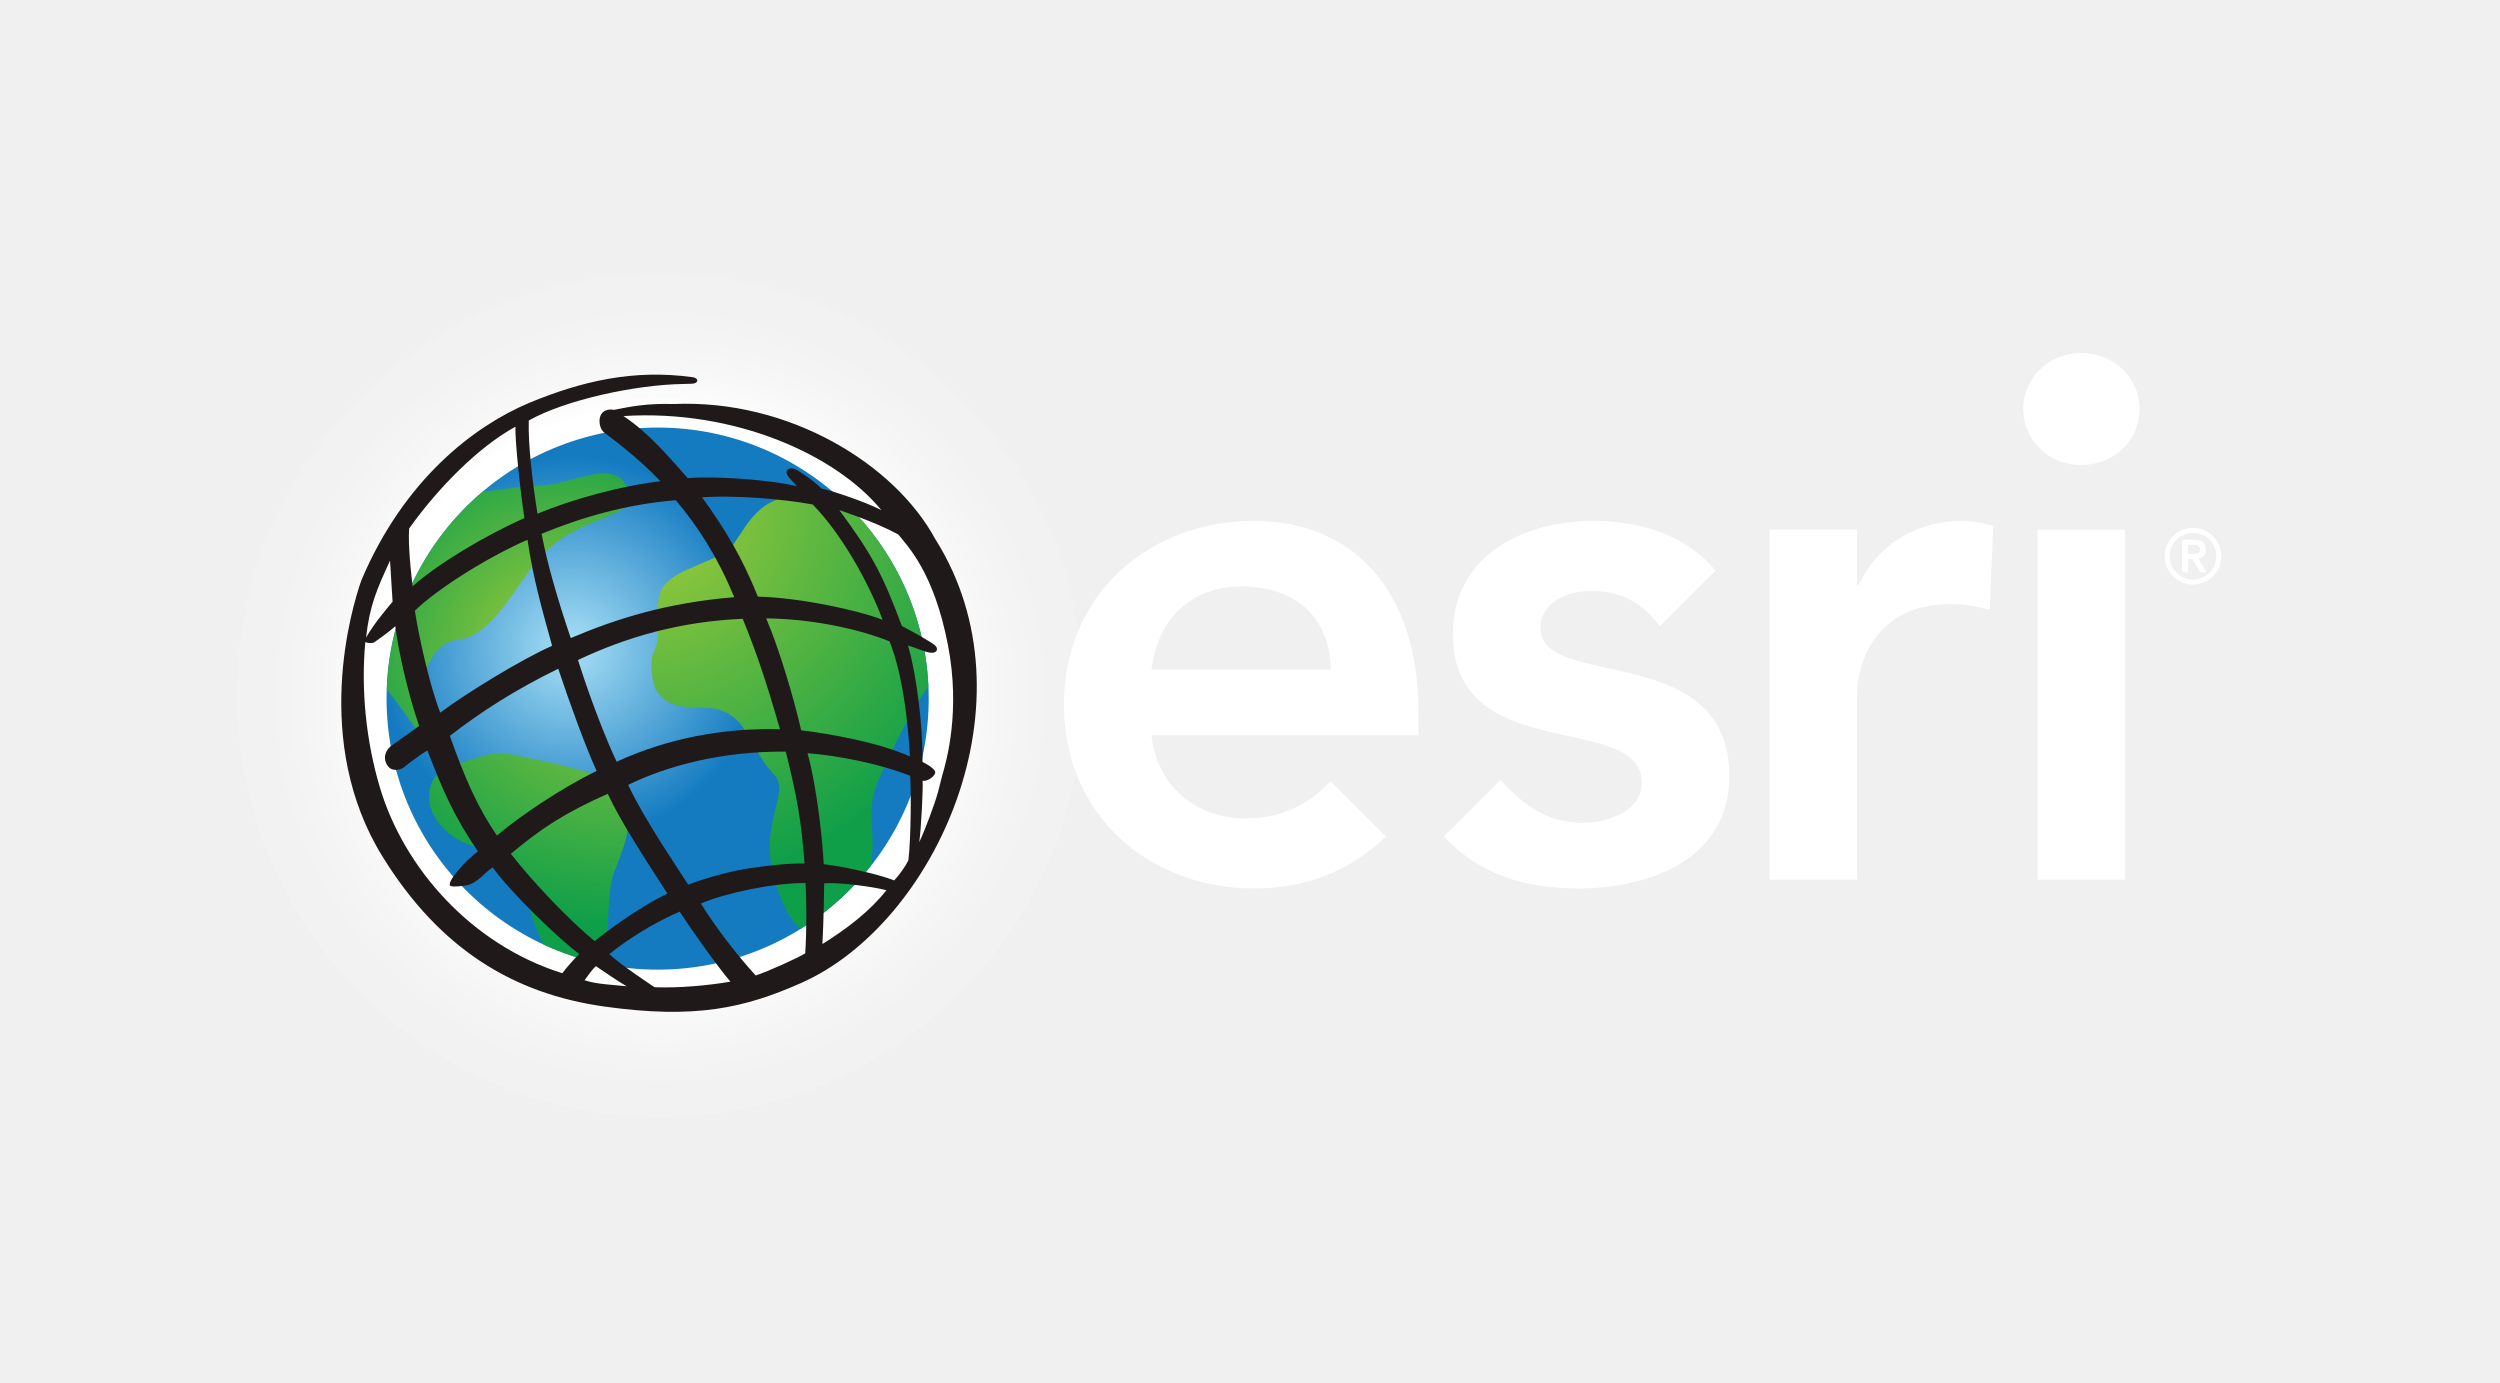
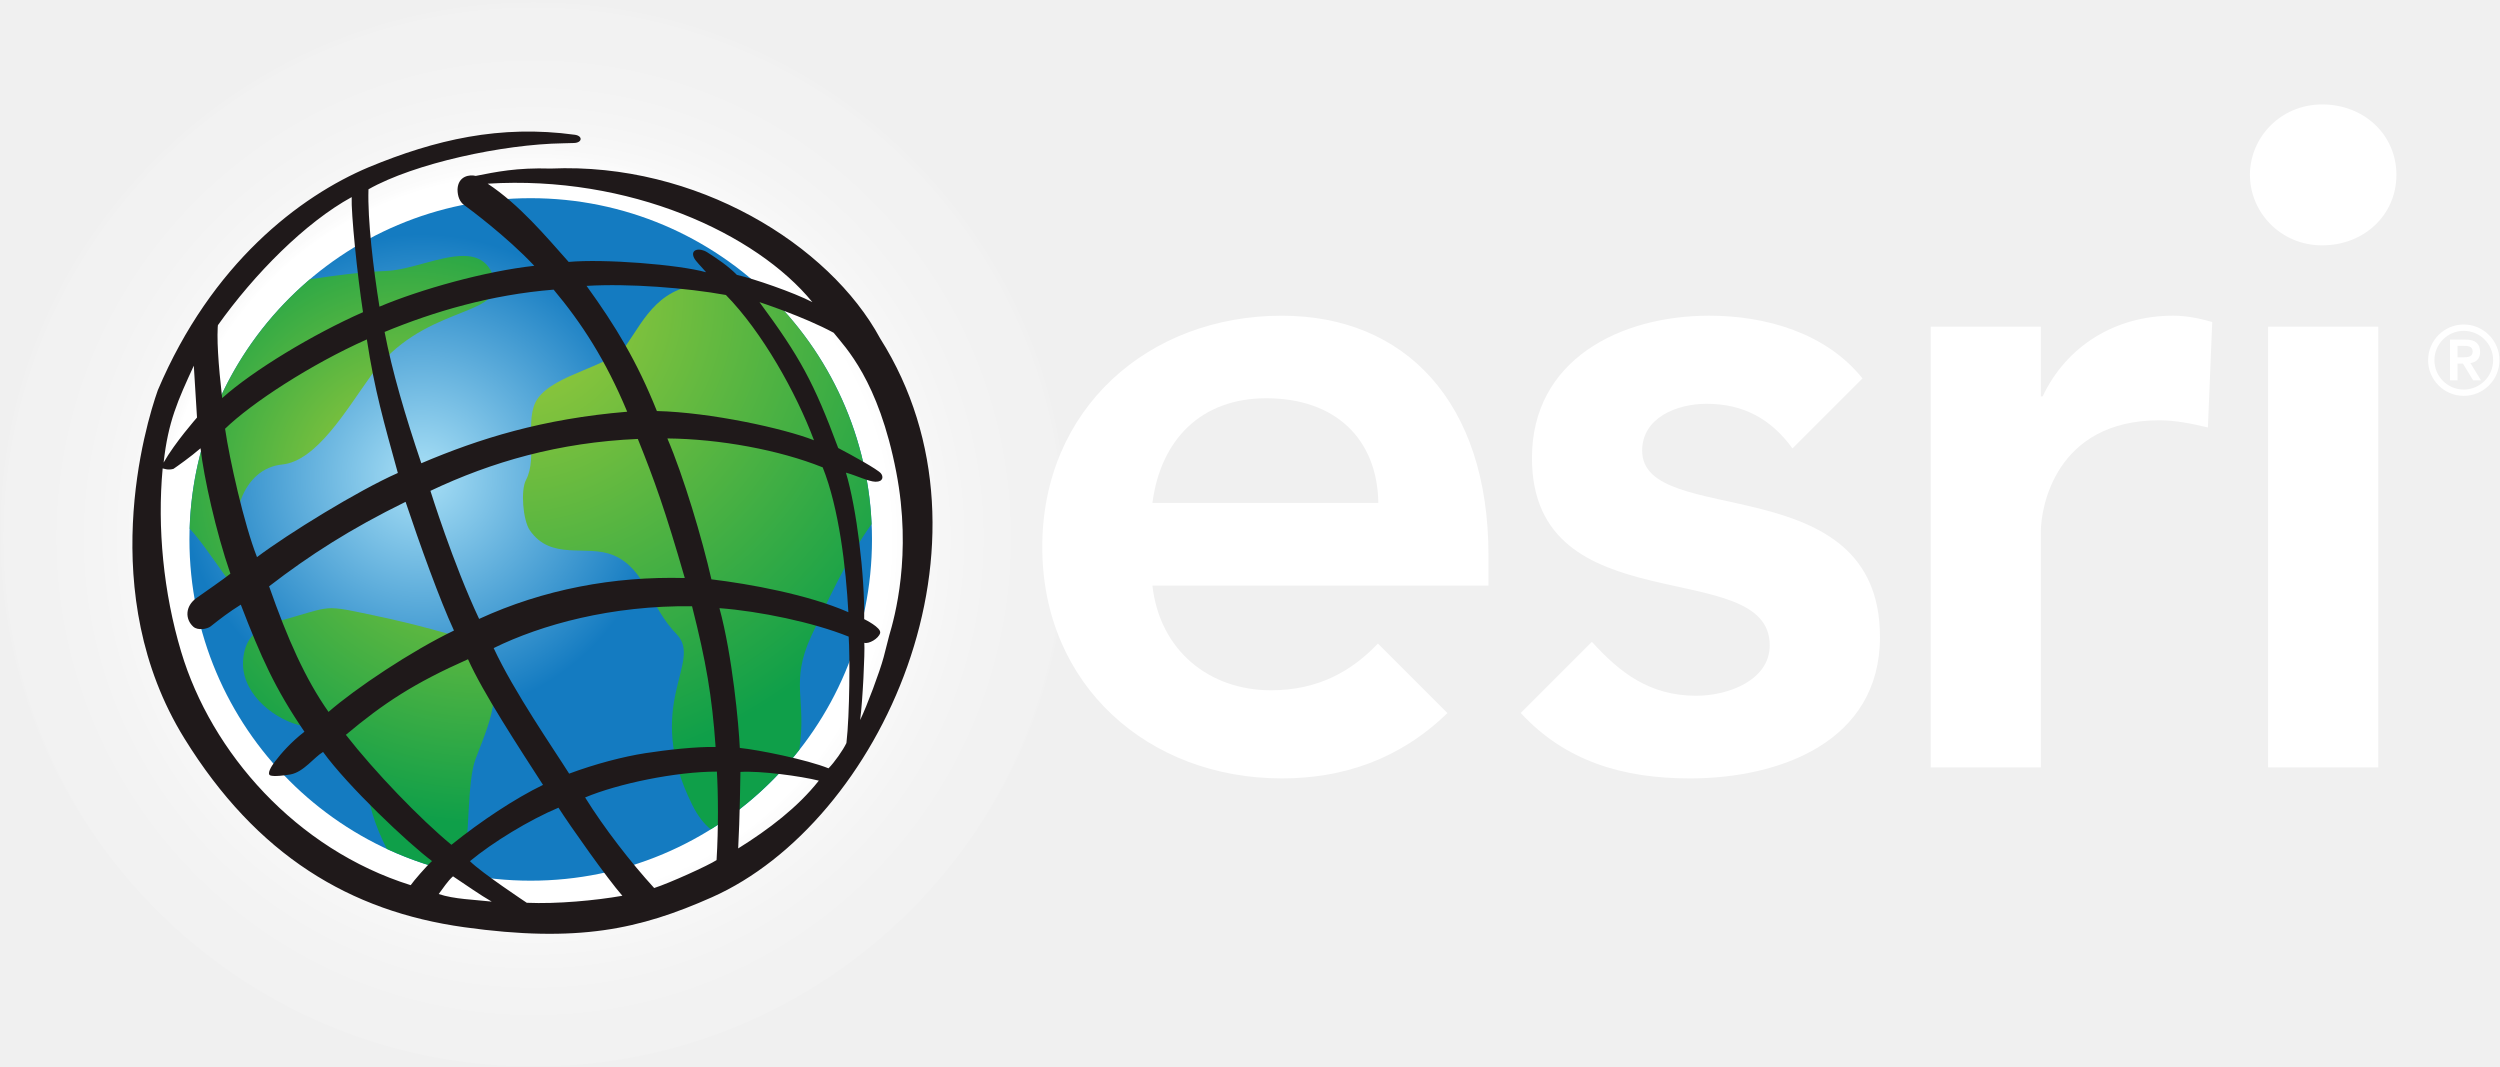
- <svg xmlns="http://www.w3.org/2000/svg" xmlns:xlink="http://www.w3.org/1999/xlink" version="1.1" id="Layer_1" x="0px" y="0px" width="1186px" height="656px" viewBox="0 0 1186 656" enable-background="new 0 0 1186 656" xml:space="preserve">
-   <g>
-     <g>
-       <defs>
-         <filter id="Adobe_OpacityMaskFilter" filterUnits="userSpaceOnUse" x="112.216" y="128.273" width="401.771" height="401.773">
-           <feColorMatrix type="matrix" values="1 0 0 0 0  0 1 0 0 0  0 0 1 0 0  0 0 0 1 0" />
-         </filter>
-       </defs>
-       <mask maskUnits="userSpaceOnUse" x="112.216" y="128.273" width="401.771" height="401.773" id="SVGID_3_">
-         <g filter="url(#Adobe_OpacityMaskFilter)">
-           <rect x="112.221" y="128.273" fill="#010101" width="401.765" height="401.758" />
-           <g enable-background="new    ">
-             <g>
-               <g>
-                 <defs>
-                   <path id="SVGID_1_" d="M112.221,314.189v33.107c7.606,93.503,79.06,168.979,170.685,182.748h60.387          c91.684-13.779,163.122-89.289,170.684-182.854v-32.904c-8.36-103.619-95.093-185.098-200.883-185.098          C207.39,129.189,120.652,210.623,112.221,314.189" />
-                 </defs>
-                 <clipPath id="SVGID_4_">
-                   <use xlink:href="#SVGID_1_" overflow="visible" />
-                 </clipPath>
-                 <radialGradient id="SVGID_5_" cx="45.008" cy="185.461" r="9.319" gradientTransform="matrix(21.626 0 0 21.626 -660.2429 -3680.008)" gradientUnits="userSpaceOnUse">
-                   <stop offset="0" style="stop-color:#FFFFFF" />
-                   <stop offset="0.659" style="stop-color:#FFFFFF" />
-                   <stop offset="0.69" style="stop-color:#D7D6D7" />
-                   <stop offset="0.732" style="stop-color:#A8A5A5" />
-                   <stop offset="0.775" style="stop-color:#7E7B7B" />
-                   <stop offset="0.819" style="stop-color:#5C5859" />
-                   <stop offset="0.863" style="stop-color:#423D3E" />
-                   <stop offset="0.907" style="stop-color:#2F2829" />
-                   <stop offset="0.953" style="stop-color:#231D1E" />
-                   <stop offset="1" style="stop-color:#1F191A" />
-                 </radialGradient>
-                 <rect x="112.221" y="129.189" clip-path="url(#SVGID_4_)" fill="url(#SVGID_5_)" width="401.754" height="400.856" />
-               </g>
-             </g>
-           </g>
-         </g>
-       </mask>
-       <g mask="url(#SVGID_3_)">
-         <defs>
-           <rect id="SVGID_6_" x="112.217" y="128.273" width="401.764" height="401.772" />
-         </defs>
-         <clipPath id="SVGID_7_">
-           <use xlink:href="#SVGID_6_" overflow="visible" />
-         </clipPath>
-         <g clip-path="url(#SVGID_7_)">
-           <g>
-             <defs>
-               <rect id="SVGID_8_" x="112.221" y="128.273" width="401.765" height="401.772" />
-             </defs>
-             <clipPath id="SVGID_9_">
-               <use xlink:href="#SVGID_8_" overflow="visible" />
-             </clipPath>
-             <path clip-path="url(#SVGID_9_)" fill="#FFFFFF" d="M513.979,329.154c0,110.927-89.934,200.892-200.881,200.892       c-110.946,0-200.881-89.965-200.881-200.892c0-110.941,89.935-200.881,200.881-200.881       C424.046,128.273,513.979,218.213,513.979,329.154" />
-           </g>
-         </g>
-       </g>
-       <g>
+ <svg xmlns="http://www.w3.org/2000/svg" xmlns:xlink="http://www.w3.org/1999/xlink" version="1.1" id="Layer_1" x="0px" y="0px" width="942px" height="402px" viewBox="0 0 942 402" enable-background="new 0 0 942 402" xml:space="preserve">
+   <defs>
+     <filter id="Adobe_OpacityMaskFilter" filterUnits="userSpaceOnUse" x="0.208" y="0.114" width="401.769" height="401.772">
+       <feColorMatrix type="matrix" values="1 0 0 0 0  0 1 0 0 0  0 0 1 0 0  0 0 0 1 0" />
+     </filter>
+   </defs>
+   <mask maskUnits="userSpaceOnUse" x="0.208" y="0.114" width="401.769" height="401.772" id="SVGID_1_">
+     <g filter="url(#Adobe_OpacityMaskFilter)">
+       <rect x="0.212" y="0.114" width="401.765" height="401.758" />
+       <g enable-background="new    ">
        <g>
          <defs>
-             <filter id="Adobe_OpacityMaskFilter_1_" filterUnits="userSpaceOnUse" x="161.427" y="180.768" width="298.427" height="298.419">
-               <feColorMatrix type="matrix" values="1 0 0 0 0  0 1 0 0 0  0 0 1 0 0  0 0 0 1 0" />
-             </filter>
+             <path id="SVGID_2_" d="M0.212,186.03v33.108c7.606,93.503,79.06,168.979,170.685,182.748h60.387       c91.684-13.779,163.122-89.289,170.684-182.854v-32.904C393.605,82.509,306.874,1.03,201.084,1.03       C95.381,1.03,8.644,82.464,0.212,186.03" />
          </defs>
-           <mask maskUnits="userSpaceOnUse" x="161.427" y="180.768" width="298.427" height="298.419" id="SVGID_2_">
-             <g filter="url(#Adobe_OpacityMaskFilter_1_)">
-               <rect x="161.438" y="180.769" fill="#010101" width="298.416" height="298.418" />
-               <g enable-background="new    ">
-                 <g>
-                   <g>
-                     <defs>
-                       <path id="SVGID_10_" d="M165.491,331.149c0,80.177,64.99,145.163,145.138,145.163            c80.172,0,145.167-64.986,145.167-145.163c0-80.164-64.995-145.147-145.167-145.147            C230.481,186.002,165.491,250.985,165.491,331.149" />
-                     </defs>
-                     <clipPath id="SVGID_11_">
-                       <use xlink:href="#SVGID_10_" overflow="visible" />
-                     </clipPath>
-                     <radialGradient id="SVGID_12_" cx="42.149" cy="187.991" r="9.32" gradientTransform="matrix(15.5747 0 0 15.5747 -345.8334 -2596.752)" gradientUnits="userSpaceOnUse">
-                       <stop offset="0" style="stop-color:#FFFFFF" />
-                       <stop offset="0.945" style="stop-color:#FFFFFF" />
-                       <stop offset="0.948" style="stop-color:#DDDDDC" />
-                       <stop offset="0.953" style="stop-color:#B2B0B0" />
-                       <stop offset="0.958" style="stop-color:#898687" />
-                       <stop offset="0.963" style="stop-color:#696566" />
-                       <stop offset="0.968" style="stop-color:#4F4A4B" />
-                       <stop offset="0.974" style="stop-color:#393434" />
-                       <stop offset="0.981" style="stop-color:#2B2626" />
-                       <stop offset="0.988" style="stop-color:#231C1D" />
-                       <stop offset="1" style="stop-color:#1F191A" />
-                     </radialGradient>
-                     <rect x="165.491" y="186.002" clip-path="url(#SVGID_11_)" fill="url(#SVGID_12_)" width="290.3" height="290.311" />
-                   </g>
-                 </g>
-               </g>
-             </g>
-           </mask>
-           <g mask="url(#SVGID_2_)">
-             <defs>
-               <rect id="SVGID_13_" x="161.432" y="180.769" width="298.418" height="298.418" />
-             </defs>
-             <clipPath id="SVGID_14_">
-               <use xlink:href="#SVGID_13_" overflow="visible" />
-             </clipPath>
-             <g clip-path="url(#SVGID_14_)">
-               <g>
-                 <defs>
-                   <rect id="SVGID_15_" x="161.438" y="180.769" width="298.416" height="298.418" />
-                 </defs>
-                 <clipPath id="SVGID_16_">
-                   <use xlink:href="#SVGID_15_" overflow="visible" />
-                 </clipPath>
-                 <path clip-path="url(#SVGID_16_)" fill="#FFFFFF" d="M459.844,329.979c0,82.385-66.796,149.209-149.212,149.209         c-82.397,0-149.205-66.824-149.205-149.209c0-82.413,66.808-149.21,149.205-149.21         C393.048,180.769,459.844,247.565,459.844,329.979" />
-               </g>
-             </g>
-           </g>
-           <path fill="#FFFFFF" d="M987.014,167.509c15.775,0,27.962,11.428,27.962,26.534c0,15.126-12.187,26.563-27.962,26.563      c-15.773,0-27.229-12.557-27.229-26.563C959.783,180.044,971.239,167.509,987.014,167.509" />
-           <rect x="966.63" y="251.26" fill="#FFFFFF" width="41.504" height="166.059" />
-           <path fill="#FFFFFF" d="M631.213,370.645c-9.777,10.288-22.329,17.611-40.321,17.611c-23.195,0-41.87-14.898-44.653-39.436      h126.631v-11.416c0-57.795-31.475-90.289-77.865-90.289c-50.143,0-90.263,34.923-90.263,87.167      c0,52.234,40.12,87.185,90.263,87.185c22.875,0,44.417-7.109,62.394-24.628L631.213,370.645z M589.137,278.224      c25.957,0,41.864,15.238,42.228,39.443h-85.126C549.364,293.79,564.593,278.224,589.137,278.224" />
-           <path fill="#FFFFFF" d="M730.773,297.96c0-12.458,13.141-17.652,24.233-17.652c14.081,0,24.449,5.842,32.396,16.813      l26.39-26.372c-13.671-17.071-36.32-23.641-57.761-23.641c-33.561,0-66.783,16.596-66.783,53.625      c0,63.318,89.595,36.316,89.595,70.565c0,13.144-15.562,19.021-27.666,19.021c-17.593,0-28.654-8.592-39.347-20.313      l-26.812,26.796c16.824,18.257,38.599,24.664,63.744,24.664c33.888,0,71.62-13.834,71.62-53.277      C820.384,303.482,730.773,327.701,730.773,297.96" />
-           <path fill="#FFFFFF" d="M945.578,249.492c-4.799-1.36-9.612-2.384-14.748-2.384c-21.812,0-40.162,11.406-49.156,30.417h-0.672      v-26.271h-41.504v166.062h41.504v-88.927c0-8.989,5.516-41.857,44.631-41.857c6.019,0,12.016,1.193,18.313,2.692      L945.578,249.492z" />
-           <path fill="#FFFFFF" d="M1040.35,250.429c7.398,0,13.451,6.055,13.451,13.457c0,7.404-6.053,13.434-13.451,13.434      c-7.408,0-13.433-6.028-13.433-13.434C1026.917,256.482,1032.941,250.429,1040.35,250.429 M1040.35,274.944      c6.118,0,11.067-4.954,11.067-11.06c0-6.113-4.949-11.062-11.067-11.062c-6.107,0-11.049,4.948-11.049,11.062      C1029.301,269.99,1034.241,274.944,1040.35,274.944 M1035.178,256.118h5.926c3.704,0,5.416,1.653,5.416,4.631      c0,2.662-1.564,3.957-3.656,4.212l3.984,6.508h-2.955l-3.837-6.296h-2.044v6.296h-2.834V256.118z M1038.012,262.8h2.044      c1.73,0,3.658-0.104,3.658-2.182c0-2.062-1.928-2.173-3.658-2.127h-2.044V262.8z" />
-           <polyline fill="none" points="1131.864,567.836 1131.864,87.646 57.16,87.646 57.16,567.836     " />
-           <g>
-             <g>
-               <defs>
-                 <path id="SVGID_17_" d="M183.387,331.416c0,71.029,57.59,128.585,128.582,128.585c71.023,0,128.605-57.556,128.605-128.585         c0-71.006-57.582-128.583-128.605-128.583C240.977,202.833,183.387,260.41,183.387,331.416" />
-               </defs>
-               <clipPath id="SVGID_18_">
-                 <use xlink:href="#SVGID_17_" overflow="visible" />
-               </clipPath>
-               <radialGradient id="SVGID_19_" cx="32.693" cy="191.161" r="9.32" gradientTransform="matrix(9.7845 0 0 9.7845 -49.0042 -1562.874)" gradientUnits="userSpaceOnUse">
-                 <stop offset="0" style="stop-color:#A9E0F6" />
-                 <stop offset="1" style="stop-color:#147BC1" />
-               </radialGradient>
-               <rect x="183.387" y="202.833" clip-path="url(#SVGID_18_)" fill="url(#SVGID_19_)" width="257.182" height="257.168" />
-             </g>
-           </g>
-           <g>
-             <g>
-               <defs>
-                 <path id="SVGID_20_" d="M257.693,230.243c-9.915,0.42-19.413,1.729-28.882,3.143c-26.823,22.777-44.155,56.33-45.33,93.988         c7.586,7.991,17.592,26.043,29.146,36.488c1.527-0.689,3.184-1.268,4.955-1.81c-5.673-6.583-13.589-15.309-14.784-19.314         c-5.834-19.683,0.916-38.098,15.521-39.549c13.081-1.318,24.303-20.776,33.533-33.557         c18.982-26.249,48.138-21.861,46.68-35.008c-1.675-7.684-6.224-10.027-12.014-10.027         C277.814,224.596,266.331,229.909,257.693,230.243" />
-               </defs>
-               <clipPath id="SVGID_21_">
-                 <use xlink:href="#SVGID_20_" overflow="visible" />
-               </clipPath>
-               <radialGradient id="SVGID_22_" cx="35.88" cy="189.011" r="9.325" gradientTransform="matrix(12.0039 0 0 12.0039 -164.9691 -1959.971)" gradientUnits="userSpaceOnUse">
-                 <stop offset="0" style="stop-color:#A4CD39" />
-                 <stop offset="0.961" style="stop-color:#0F9F49" />
-                 <stop offset="1" style="stop-color:#0F9F49" />
-               </radialGradient>
-               <rect x="183.487" y="224.596" clip-path="url(#SVGID_21_)" fill="url(#SVGID_22_)" width="116.503" height="139.262" />
-             </g>
-           </g>
-           <g>
-             <g>
-               <defs>
-                 <path id="SVGID_23_" d="M223.084,360.485c-1.895,0.547-3.742,1.047-5.502,1.567c-1.585,0.426-2.824,1.056-4.955,1.81         c-4.732,2.095-8.138,5.33-8.938,12.207c-1.441,12.504,10.44,22.298,20.455,25.179c12.688,3.635,13.767-0.625,20.414,8.389         c4.661,6.289,5.569,17.967,7.941,25.647c1.337,4.297,3.123,8.551,5.284,12.744c9.073,4.219,18.709,7.441,28.785,9.452         c2.493-14.808,1.372-34.806,4.676-43.442c6.798-17.691,10.623-25.479,1.454-43.737c-20.193-5.715-26.333-7.521-46.672-11.697         c-4.161-0.847-6.741-1.274-9.068-1.274C233.341,357.328,230.359,358.356,223.084,360.485" />
-               </defs>
-               <clipPath id="SVGID_24_">
-                 <use xlink:href="#SVGID_23_" overflow="visible" />
-               </clipPath>
-               <radialGradient id="SVGID_25_" cx="40.968" cy="186.447" r="9.334" gradientTransform="matrix(15.2569 0 0 15.2569 -331.0883 -2543.089)" gradientUnits="userSpaceOnUse">
-                 <stop offset="0" style="stop-color:#A4CD39" />
-                 <stop offset="0.961" style="stop-color:#0F9F49" />
-                 <stop offset="1" style="stop-color:#0F9F49" />
-               </radialGradient>
-               <rect x="202.248" y="357.328" clip-path="url(#SVGID_24_)" fill="url(#SVGID_25_)" width="99.62" height="100.152" />
-             </g>
-           </g>
-           <g>
-             <g>
-               <defs>
-                 <path id="SVGID_26_" d="M348.139,257.97c-5.961,8.509-26.857,10.841-33.553,20.416c-5.223,7.47,0.167,22.155-4.378,30.627         c-2.095,3.907-1.128,15.242,1.433,18.947c8.042,11.702,21.406,5.2,31.463,9.403c12.283,5.122,13.68,19.375,23.866,29.778         c10.188,10.432-13.004,26.491,5.938,64.406c2.022,4.078,4.383,7.056,6.907,9.105c12.814-7.978,24.094-18.133,33.364-29.967         c2.871-19.149-3.598-25.271,4.495-42.804c4.979-10.809,13.519-29.525,22.737-42.218         c-1.553-35.504-17.499-67.272-42.16-89.601c-2.312,0.644-5.259,0.755-9.277,0.03c-3.446-0.637-6.554-0.916-9.372-0.916         C360.588,235.182,354.92,248.273,348.139,257.97" />
-               </defs>
-               <clipPath id="SVGID_27_">
-                 <use xlink:href="#SVGID_26_" overflow="visible" />
-               </clipPath>
-               <radialGradient id="SVGID_28_" cx="44.12" cy="181.948" r="9.321" gradientTransform="matrix(20.1667 0 0 20.1667 -585.2794 -3428.421)" gradientUnits="userSpaceOnUse">
-                 <stop offset="0" style="stop-color:#A4CD39" />
-                 <stop offset="0.961" style="stop-color:#0F9F49" />
-                 <stop offset="1" style="stop-color:#0F9F49" />
-               </radialGradient>
-               <rect x="308.113" y="235.182" clip-path="url(#SVGID_27_)" fill="url(#SVGID_28_)" width="132.298" height="205.474" />
-             </g>
-           </g>
-           <path fill="#1F191A" d="M270.761,302.708c21.882-9.292,45.603-16.737,77.575-19.414c-8.143-19.544-17.136-33.35-27.712-45.997      c-23.574,1.894-45.093,8.249-63.695,15.938C259.662,267.717,264.828,285.243,270.761,302.708 M372.773,356.591      c-30.272-0.359-56.694,6.881-74.756,15.763c7.656,16.482,22.793,38.321,28.445,47.313c9.844-3.669,20.421-6.419,28.624-7.701      c8.209-1.276,19.146-2.484,26.56-2.35C380.306,390.42,378.063,377.481,372.773,356.591 M292.542,361.362      c24.194-11.123,50.753-16.128,77.494-15.401c-7.297-25.288-11.482-37.018-17.692-52.408      c-29.711,1.286-55.056,8.613-78.152,19.556C274.191,313.107,282.699,340.465,292.542,361.362 M385.533,239.312      c-14.823-2.688-36.458-4.398-52.507-3.433c10.942,15.152,18.963,28.351,26.495,47.156c20.302,0.508,47.888,6.563,59.198,11.013      C411.976,276.048,399.152,253.197,385.533,239.312 M431.672,358.832c-0.916-16.712-3.472-39.034-9.666-54.571      c-16.418-6.587-38.837-10.708-58.532-10.896c6.076,14.171,13.142,37.852,16.594,53.088      C394.289,348.162,416.534,352.185,431.672,358.832 M418.117,242.004c-21.158-25.911-69.042-47.95-122.354-44.633      c11.913,7.854,21.828,19.715,30.519,29.479c13.304-1.219,41.266,0.979,51.781,3.887c-1.791-2.119-3.993-4.216-4.56-5.461      c-1.494-3.208,2.094-3.896,4.979-2.063c3.648,2.333,7.854,5.121,11.188,8.521C395.852,233.121,411.061,238.331,418.117,242.004       M443.645,366.722c-0.604,2.083-4.261,4.17-5.96,3.647c0.247,3.691-0.613,22.031-1.579,29.108      c2.545-5.232,7.409-18.224,8.871-23.699l2.062-8.064c2.05-6.862,8.699-30.542,2.676-61.696      c-6.674-34.621-19.2-46.974-23.582-52.475c-11.125-6.048-27.957-11.539-27.957-11.539c15.259,20.652,20.543,30.369,29.667,54.97      c5.289,2.748,14.896,8.071,16.084,9.536c0.972,1.143,0.981,3.211-2.036,3.167c-2.505-0.021-7.366-2.415-11.133-3.422      c4.008,13.401,7.11,38.431,6.878,55.197C437.634,361.452,444.248,364.654,443.645,366.722 M424.192,417.662      c2.189-2.188,5.471-6.826,6.75-9.53c1.274-10.985,1.315-33.521,0.845-40.091c-13.248-5.37-33.725-9.619-48.688-10.724      c4.868,17.852,7.302,44.11,7.666,52.661C397.94,410.71,416.05,414.377,424.192,417.662 M390.157,447.85      c11.596-7.231,22.492-15.539,30.39-25.545c-6.801-1.703-22.002-3.768-29.543-3.285      C391.004,419.02,390.765,437.085,390.157,447.85 M358.498,462.769c5.766-1.845,20.455-8.515,23.512-10.521      c0.73-11.846,0.608-25.304,0.122-33.346c-15.441,0-37.197,4.515-49.656,9.736C339.708,440.27,349.677,453.104,358.498,462.769       M289.079,452.646c4.317,4.354,21.423,15.683,21.423,15.683c11.377,0.49,25.749-0.844,36.013-2.639      c-5.657-6.454-19.788-26.458-24.074-33.195C311.498,437.085,297.646,445.532,289.079,452.646 M242.333,405.041      c10.882,13.952,27.916,31.66,39.767,41.438c11.221-9.015,23.938-17.439,34.516-22.571      c-9.125-14.154-22.611-34.704-28.259-47.348C268.112,385.536,256.62,393.062,242.333,405.041 M213.406,349.083      c6.933,19.78,13.634,34.869,22.388,47.318c10.233-8.9,31.222-22.957,47.269-30.653c-5.284-11.36-12.915-32.597-18.234-48.502      C244.161,327.395,228.725,337.282,213.406,349.083 M196.816,289.707c1.65,11.377,7.111,35.916,12.03,48.371      c11.681-8.792,38.106-25.104,53.068-31.701c-5.229-19.06-8.751-31.095-11.677-50.33      C229.09,265.455,206.73,280.064,196.816,289.707 M194.252,249.165c-0.734,5.734,0.03,16.336,1.471,28.993      c11.67-10.441,34.217-24.061,53.063-32.369c-2.188-14.361-4.505-37.268-4.262-43.365c-17.428,9.56-36.564,28.784-50.583,48.502       M250.973,191.152c25.061-10.367,49.453-16.068,77.617-12.216c3.131,0.425,2.874,3.082-0.456,3.112l-3.973,0.107      c-22.683,0.353-56.049,7.555-73.311,17.331c-0.363,11.509,1.821,29.803,4.136,44.221c15.678-6.598,39.929-13.374,58.345-15.395      c-10.456-11.112-24.676-21.624-26.376-22.845c-1.7-1.219-2.553-3.3-2.553-5.982c0.244-5.015,4.551-5.639,6.859-5.046      c7.661-1.497,15.287-3.157,28.271-2.771c54.869-2.4,104.999,28.638,124.129,64.023c48.478,76.654,0.021,182.408-63.446,210.572      c-27.142,12.05-50.42,17.246-93.331,11.265c-42.99-6.005-78.137-27.019-105.436-71.198      c-33.624-54.44-14.695-117.861-9.969-131.153C191.721,227.438,224.897,202.146,250.973,191.152 M186.24,285.491      c-0.542-8.245-1.204-19.546-1.204-19.546c-6.058,13.179-9.682,21.12-11.372,36.503      C177.905,294.943,186.24,285.491,186.24,285.491 M274.799,452.611c-9.126-6.806-31.702-28.212-41.059-41.118      c-3.435,2.021-7.267,7.526-12.246,8.471c-1.953,0.365-6.357,0.903-7.657,0.365c-1.297-0.536,0.293-3.283,1.698-5.126      c2.435-3.172,5.989-7.309,11.186-11.331c-11.122-16.305-16.408-28.225-23.977-47.88c-4.373,2.729-7.547,5.158-11.364,8.188      c-1.283,1.014-4.815,1.66-6.531,0.124c-3.111-2.794-3.159-7.713,1.215-10.827c1.795-1.278,10.687-7.423,12.762-9.152      c-5.471-15.774-10.041-36.498-11.26-47.248c-3.64,3.168-8.766,6.776-10.207,7.757c-2.076,0.588-3.461-0.08-4.06-0.177      c-2.079,22.304,0.319,46.856,6.953,69.03c11.397,38.126,43.366,74.481,86.51,88.01      C267.765,460.191,272.728,454.45,274.799,452.611 M297.288,467.886c-4.262-2.438-9.604-6.226-14.589-9.528      c-2.066,1.826-3.736,4.513-5.386,6.671C283.027,466.974,290.725,467.148,297.288,467.886" />
-           <polyline fill="none" points="1131.864,567.836 1131.864,87.646 57.16,87.646 57.16,567.836     " />
+           <clipPath id="SVGID_3_">
+             <use xlink:href="#SVGID_2_" overflow="visible" />
+           </clipPath>
+           <radialGradient id="SVGID_4_" cx="78.524" cy="487.728" r="9.319" gradientTransform="matrix(21.626 0 0 -21.626 -1497.062 10750.234)" gradientUnits="userSpaceOnUse">
+             <stop offset="0" style="stop-color:#FFFFFF" />
+             <stop offset="0.659" style="stop-color:#FFFFFF" />
+             <stop offset="0.667" style="stop-color:#EAE8E8" />
+             <stop offset="0.712" style="stop-color:#A39E9E" />
+             <stop offset="0.759" style="stop-color:#726B6B" />
+             <stop offset="0.806" style="stop-color:#514A4A" />
+             <stop offset="0.853" style="stop-color:#3B3435" />
+             <stop offset="0.901" style="stop-color:#2C2626" />
+             <stop offset="0.949" style="stop-color:#221C1D" />
+             <stop offset="1" style="stop-color:#1F191A" />
+           </radialGradient>
+           <rect x="0.212" y="1.03" clip-path="url(#SVGID_3_)" fill="url(#SVGID_4_)" width="401.755" height="400.856" />
        </g>
      </g>
    </g>
+   </mask>
+   <g mask="url(#SVGID_1_)">
+     <g>
+       <defs>
+         <rect id="SVGID_5_" x="0.208" y="0.114" width="401.763" height="401.772" />
+       </defs>
+       <clipPath id="SVGID_6_">
+         <use xlink:href="#SVGID_5_" overflow="visible" />
+       </clipPath>
+       <g clip-path="url(#SVGID_6_)">
+         <defs>
+           <rect id="SVGID_7_" x="0.212" y="0.114" width="401.765" height="401.772" />
+         </defs>
+         <clipPath id="SVGID_8_">
+           <use xlink:href="#SVGID_7_" overflow="visible" />
+         </clipPath>
+         <path clip-path="url(#SVGID_8_)" fill="#FFFFFF" d="M401.971,200.995c0,110.927-89.934,200.892-200.882,200.892     c-110.946,0-200.881-89.965-200.881-200.892C0.208,90.054,90.143,0.114,201.089,0.114     C312.037,0.114,401.971,90.054,401.971,200.995" />
+       </g>
+     </g>
  </g>
+   <defs>
+     <filter id="Adobe_OpacityMaskFilter_1_" filterUnits="userSpaceOnUse" x="49.418" y="52.609" width="298.428" height="298.419">
+       <feColorMatrix type="matrix" values="1 0 0 0 0  0 1 0 0 0  0 0 1 0 0  0 0 0 1 0" />
+     </filter>
+   </defs>
+   <mask maskUnits="userSpaceOnUse" x="49.418" y="52.609" width="298.428" height="298.419" id="SVGID_9_">
+     <g filter="url(#Adobe_OpacityMaskFilter_1_)">
+       <rect x="49.43" y="52.609" width="298.416" height="298.419" />
+       <g enable-background="new    ">
+         <g>
+           <defs>
+             <path id="SVGID_10_" d="M53.482,202.99c0,80.177,64.99,145.163,145.138,145.163c80.172,0,145.167-64.986,145.167-145.163       c0-80.164-64.995-145.147-145.167-145.147C118.473,57.843,53.482,122.826,53.482,202.99" />
+           </defs>
+           <clipPath id="SVGID_11_">
+             <use xlink:href="#SVGID_10_" overflow="visible" />
+           </clipPath>
+           <radialGradient id="SVGID_12_" cx="79.379" cy="483.346" r="9.32" gradientTransform="matrix(15.5747 0 0 -15.5747 -1037.68 7730.945)" gradientUnits="userSpaceOnUse">
+             <stop offset="0" style="stop-color:#FFFFFF" />
+             <stop offset="0.945" style="stop-color:#FFFFFF" />
+             <stop offset="0.945" style="stop-color:#F5F4F4" />
+             <stop offset="0.95" style="stop-color:#B0ABAB" />
+             <stop offset="0.955" style="stop-color:#807979" />
+             <stop offset="0.961" style="stop-color:#5D5656" />
+             <stop offset="0.967" style="stop-color:#463F3F" />
+             <stop offset="0.973" style="stop-color:#352E2F" />
+             <stop offset="0.98" style="stop-color:#292323" />
+             <stop offset="0.988" style="stop-color:#211B1C" />
+             <stop offset="1" style="stop-color:#1F191A" />
+           </radialGradient>
+           <rect x="53.482" y="57.843" clip-path="url(#SVGID_11_)" fill="url(#SVGID_12_)" width="290.3" height="290.311" />
+         </g>
+       </g>
+     </g>
+   </mask>
+   <g mask="url(#SVGID_9_)">
+     <g>
+       <defs>
+         <rect id="SVGID_13_" x="49.423" y="52.609" width="298.419" height="298.419" />
+       </defs>
+       <clipPath id="SVGID_14_">
+         <use xlink:href="#SVGID_13_" overflow="visible" />
+       </clipPath>
+       <g clip-path="url(#SVGID_14_)">
+         <defs>
+           <rect id="SVGID_15_" x="49.43" y="52.609" width="298.416" height="298.419" />
+         </defs>
+         <clipPath id="SVGID_16_">
+           <use xlink:href="#SVGID_15_" overflow="visible" />
+         </clipPath>
+         <path clip-path="url(#SVGID_16_)" fill="#FFFFFF" d="M347.835,201.82c0,82.384-66.796,149.208-149.212,149.208     c-82.397,0-149.205-66.824-149.205-149.208c0-82.414,66.808-149.211,149.205-149.211     C281.039,52.609,347.835,119.406,347.835,201.82" />
+       </g>
+     </g>
+   </g>
+   <path fill="#FFFFFF" d="M875.005,39.35c15.775,0,27.962,11.428,27.962,26.534c0,15.126-12.187,26.563-27.962,26.563  c-15.774,0-27.23-12.557-27.23-26.563C847.774,51.885,859.23,39.35,875.005,39.35" />
+   <rect x="854.621" y="123.101" fill="#FFFFFF" width="41.504" height="166.058" />
+   <path fill="#FFFFFF" d="M519.204,242.485c-9.777,10.288-22.329,17.611-40.321,17.611c-23.196,0-41.871-14.899-44.654-39.436h126.631  v-11.416c0-57.795-31.475-90.289-77.865-90.289c-50.143,0-90.263,34.923-90.263,87.167c0,52.235,40.12,87.185,90.263,87.185  c22.875,0,44.417-7.11,62.393-24.628L519.204,242.485z M477.128,150.064c25.957,0,41.864,15.238,42.227,39.443h-85.126  C437.355,165.631,452.584,150.064,477.128,150.064" />
+   <path fill="#FFFFFF" d="M618.765,169.801c0-12.458,13.141-17.652,24.234-17.652c14.081,0,24.449,5.841,32.396,16.813l26.39-26.372  c-13.671-17.071-36.32-23.641-57.761-23.641c-33.56,0-66.783,16.596-66.783,53.625c0,63.319,89.595,36.317,89.595,70.566  c0,13.143-15.562,19.021-27.666,19.021c-17.593,0-28.655-8.591-39.347-20.313l-26.812,26.796  c16.824,18.257,38.598,24.664,63.744,24.664c33.887,0,71.62-13.834,71.62-53.278C708.375,175.323,618.765,199.542,618.765,169.801" />
+   <path fill="#FFFFFF" d="M833.569,121.333c-4.799-1.36-9.612-2.384-14.748-2.384c-21.812,0-40.162,11.407-49.156,30.417h-0.672  v-26.27h-41.504v166.062h41.504v-88.926c0-8.99,5.516-41.858,44.631-41.858c6.018,0,12.015,1.194,18.313,2.693L833.569,121.333z" />
+   <path fill="#FFFFFF" d="M928.341,122.27c7.398,0,13.451,6.054,13.451,13.457c0,7.404-6.053,13.433-13.451,13.433  c-7.408,0-13.433-6.028-13.433-13.433C914.908,128.323,920.933,122.27,928.341,122.27 M928.341,146.785  c6.118,0,11.067-4.954,11.067-11.059c0-6.114-4.949-11.062-11.067-11.062c-6.108,0-11.049,4.948-11.049,11.062  C917.292,141.831,922.232,146.785,928.341,146.785 M923.169,127.959h5.925c3.705,0,5.417,1.653,5.417,4.631  c0,2.662-1.565,3.957-3.657,4.212l3.985,6.508h-2.955l-3.837-6.296h-2.044v6.296h-2.834V127.959z M926.003,134.641h2.044  c1.73,0,3.658-0.104,3.658-2.182c0-2.062-1.928-2.173-3.658-2.127h-2.044V134.641z" />
+   <g>
+     <defs>
+       <path id="SVGID_17_" d="M71.378,203.257c0,71.029,57.59,128.585,128.582,128.585c71.023,0,128.605-57.556,128.605-128.585    c0-71.006-57.582-128.583-128.605-128.583C128.968,74.674,71.378,132.251,71.378,203.257" />
+     </defs>
+     <clipPath id="SVGID_18_">
+       <use xlink:href="#SVGID_17_" overflow="visible" />
+     </clipPath>
+     <radialGradient id="SVGID_19_" cx="77.734" cy="476.214" r="9.319" gradientTransform="matrix(9.7845 0 0 -9.7845 -601.7188 4838.906)" gradientUnits="userSpaceOnUse">
+       <stop offset="0" style="stop-color:#A9E0F6" />
+       <stop offset="1" style="stop-color:#147BC1" />
+     </radialGradient>
+     <rect x="71.378" y="74.674" clip-path="url(#SVGID_18_)" fill="url(#SVGID_19_)" width="257.182" height="257.168" />
+   </g>
+   <g>
+     <defs>
+       <path id="SVGID_20_" d="M145.685,102.084c-9.915,0.42-19.413,1.73-28.882,3.143c-26.823,22.777-44.155,56.33-45.33,93.988    c7.586,7.991,17.592,26.043,29.146,36.488c1.527-0.689,3.184-1.267,4.955-1.809c-5.673-6.583-13.589-15.309-14.784-19.315    c-5.834-19.682,0.916-38.097,15.521-39.549c13.081-1.318,24.303-20.776,33.533-33.556c18.982-26.249,48.138-21.861,46.68-35.008    c-1.675-7.684-6.224-10.027-12.014-10.027C165.806,96.437,154.322,101.75,145.685,102.084" />
+     </defs>
+     <clipPath id="SVGID_21_">
+       <use xlink:href="#SVGID_20_" overflow="visible" />
+     </clipPath>
+     <radialGradient id="SVGID_22_" cx="77.055" cy="480.356" r="9.325" gradientTransform="matrix(12.0039 0 0 -12.0039 -771.2344 5946.844)" gradientUnits="userSpaceOnUse">
+       <stop offset="0" style="stop-color:#A4CD39" />
+       <stop offset="0.961" style="stop-color:#0F9F49" />
+       <stop offset="1" style="stop-color:#0F9F49" />
+     </radialGradient>
+     <rect x="71.479" y="96.437" clip-path="url(#SVGID_21_)" fill="url(#SVGID_22_)" width="116.503" height="139.261" />
+   </g>
+   <g>
+     <defs>
+       <path id="SVGID_23_" d="M111.075,232.326c-1.895,0.547-3.742,1.047-5.502,1.568c-1.585,0.426-2.824,1.055-4.955,1.809    c-4.732,2.095-8.138,5.33-8.938,12.207c-1.441,12.504,10.44,22.298,20.455,25.179c12.688,3.635,13.767-0.625,20.414,8.389    c4.661,6.289,5.569,17.967,7.941,25.647c1.337,4.297,3.123,8.551,5.284,12.744c9.073,4.219,18.709,7.442,28.785,9.452    c2.493-14.807,1.372-34.805,4.676-43.442c6.798-17.691,10.623-25.479,1.454-43.737c-20.193-5.715-26.333-7.522-46.672-11.697    c-4.161-0.847-6.741-1.275-9.068-1.275C121.332,229.169,118.351,230.197,111.075,232.326" />
+     </defs>
+     <clipPath id="SVGID_24_">
+       <use xlink:href="#SVGID_23_" overflow="visible" />
+     </clipPath>
+     <radialGradient id="SVGID_25_" cx="78.452" cy="484.728" r="9.334" gradientTransform="matrix(15.2569 0 0 -15.2569 -1015 7568.836)" gradientUnits="userSpaceOnUse">
+       <stop offset="0" style="stop-color:#A4CD39" />
+       <stop offset="0.961" style="stop-color:#0F9F49" />
+       <stop offset="1" style="stop-color:#0F9F49" />
+     </radialGradient>
+     <rect x="90.239" y="229.169" clip-path="url(#SVGID_24_)" fill="url(#SVGID_25_)" width="99.62" height="100.152" />
+   </g>
+   <g>
+     <defs>
+       <path id="SVGID_26_" d="M236.13,129.811c-5.961,8.509-26.857,10.841-33.553,20.416c-5.223,7.47,0.167,22.155-4.378,30.627    c-2.095,3.907-1.128,15.242,1.433,18.947c8.042,11.702,21.406,5.2,31.463,9.403c12.283,5.122,13.68,19.375,23.866,29.779    c10.187,10.431-13.004,26.491,5.938,64.406c2.022,4.078,4.383,7.056,6.907,9.105c12.814-7.977,24.094-18.132,33.364-29.966    c2.871-19.15-3.598-25.272,4.495-42.804c4.979-10.809,13.518-29.525,22.737-42.218c-1.553-35.504-17.499-67.272-42.16-89.601    c-2.312,0.644-5.259,0.755-9.277,0.031c-3.446-0.637-6.554-0.916-9.372-0.916C248.579,107.022,242.911,120.114,236.13,129.811" />
+     </defs>
+     <clipPath id="SVGID_27_">
+       <use xlink:href="#SVGID_26_" overflow="visible" />
+     </clipPath>
+     <radialGradient id="SVGID_28_" cx="78.33" cy="490.897" r="9.32" gradientTransform="matrix(20.1667 0 0 -20.1667 -1387.172 10012.484)" gradientUnits="userSpaceOnUse">
+       <stop offset="0" style="stop-color:#A4CD39" />
+       <stop offset="0.961" style="stop-color:#0F9F49" />
+       <stop offset="1" style="stop-color:#0F9F49" />
+     </radialGradient>
+     <rect x="196.104" y="107.022" clip-path="url(#SVGID_27_)" fill="url(#SVGID_28_)" width="132.298" height="205.473" />
+   </g>
+   <path fill="#1F191A" d="M158.752,174.549c21.882-9.292,45.602-16.737,77.575-19.414c-8.143-19.544-17.136-33.35-27.712-45.997  c-23.574,1.893-45.093,8.249-63.695,15.937C147.653,139.558,152.819,157.084,158.752,174.549 M260.765,228.432  c-30.272-0.36-56.694,6.881-74.756,15.762c7.656,16.483,22.793,38.322,28.445,47.314c9.844-3.669,20.421-6.419,28.624-7.701  c8.209-1.277,19.146-2.485,26.56-2.35C268.297,262.261,266.055,249.322,260.765,228.432 M180.533,233.203  c24.194-11.123,50.753-16.128,77.494-15.401c-7.297-25.288-11.482-37.018-17.692-52.408c-29.711,1.286-55.056,8.613-78.152,19.555  C162.183,184.948,170.69,212.306,180.533,233.203 M273.524,111.152c-14.823-2.688-36.458-4.398-52.507-3.432  c10.942,15.152,18.963,28.35,26.495,47.156c20.302,0.508,47.888,6.564,59.198,11.013  C299.967,147.889,287.144,125.038,273.524,111.152 M319.663,230.673c-0.916-16.712-3.472-39.034-9.666-54.571  c-16.418-6.587-38.837-10.708-58.532-10.896c6.076,14.171,13.142,37.852,16.594,53.088  C282.28,220.003,304.525,224.025,319.663,230.673 M306.108,113.845c-21.158-25.911-69.042-47.95-122.354-44.633  c11.913,7.854,21.828,19.715,30.519,29.48c13.304-1.219,41.266,0.978,51.781,3.886c-1.791-2.119-3.993-4.215-4.56-5.461  c-1.494-3.208,2.094-3.896,4.979-2.063c3.648,2.333,7.854,5.121,11.188,8.521C283.843,104.962,299.052,110.172,306.108,113.845   M331.636,238.562c-0.605,2.083-4.261,4.17-5.96,3.647c0.247,3.692-0.614,22.031-1.58,29.109c2.545-5.233,7.41-18.224,8.872-23.7  l2.061-8.064c2.05-6.862,8.699-30.542,2.676-61.696c-6.674-34.621-19.2-46.974-23.582-52.475  c-11.125-6.048-27.957-11.539-27.957-11.539c15.259,20.652,20.543,30.369,29.667,54.97c5.289,2.748,14.895,8.071,16.084,9.536  c0.971,1.142,0.981,3.211-2.036,3.167c-2.505-0.021-7.367-2.415-11.133-3.422c4.008,13.401,7.11,38.431,6.878,55.197  C325.625,233.293,332.239,236.495,331.636,238.562 M312.184,289.503c2.19-2.187,5.471-6.826,6.75-9.53  c1.275-10.985,1.316-33.521,0.845-40.091c-13.248-5.37-33.725-9.619-48.688-10.724c4.868,17.852,7.302,44.111,7.666,52.662  C285.932,282.551,304.041,286.218,312.184,289.503 M278.148,319.69c11.596-7.232,22.492-15.539,30.39-25.545  c-6.801-1.703-22.002-3.768-29.543-3.285C278.995,290.86,278.756,308.926,278.148,319.69 M246.489,334.609  c5.766-1.845,20.455-8.515,23.512-10.521c0.73-11.846,0.608-25.304,0.122-33.346c-15.441,0-37.197,4.515-49.656,9.737  C227.699,312.11,237.668,324.944,246.489,334.609 M177.07,324.488c4.317,4.354,21.423,15.682,21.423,15.682  c11.377,0.49,25.749-0.844,36.013-2.639c-5.657-6.454-19.788-26.458-24.074-33.195C199.489,308.926,185.638,317.373,177.07,324.488   M130.324,276.882c10.882,13.952,27.916,31.66,39.767,41.438c11.221-9.015,23.938-17.44,34.516-22.572  c-9.125-14.154-22.611-34.704-28.259-47.347C156.104,257.377,144.611,264.903,130.324,276.882 M101.397,220.924  c6.933,19.78,13.634,34.869,22.388,47.318c10.233-8.9,31.222-22.957,47.269-30.653c-5.284-11.36-12.915-32.597-18.234-48.502  C132.152,199.235,116.716,209.123,101.397,220.924 M84.808,161.548c1.65,11.377,7.111,35.916,12.03,48.371  c11.681-8.792,38.106-25.103,53.068-31.701c-5.229-19.06-8.751-31.095-11.677-50.33C117.081,137.296,94.722,151.905,84.808,161.548   M82.243,121.006c-0.734,5.734,0.03,16.336,1.471,28.993c11.67-10.441,34.217-24.06,53.063-32.369  c-2.188-14.361-4.505-37.268-4.262-43.365c-17.428,9.56-36.564,28.784-50.583,48.502 M138.964,62.993  c25.061-10.367,49.453-16.068,77.617-12.216c3.131,0.425,2.874,3.082-0.456,3.112l-3.973,0.107  c-22.683,0.353-56.049,7.555-73.311,17.331c-0.363,11.509,1.821,29.803,4.136,44.221c15.678-6.598,39.929-13.374,58.345-15.394  c-10.456-11.113-24.676-21.624-26.376-22.845c-1.7-1.219-2.553-3.3-2.553-5.982c0.244-5.015,4.551-5.639,6.859-5.046  c7.661-1.497,15.287-3.157,28.27-2.771c54.869-2.4,104.999,28.638,124.129,64.023c48.478,76.655,0.021,182.409-63.446,210.573  c-27.142,12.049-50.42,17.246-93.331,11.264c-42.99-6.005-78.137-27.018-105.436-71.198c-33.624-54.44-14.695-117.861-9.969-131.153  C79.712,99.279,112.889,73.986,138.964,62.993 M74.231,157.332c-0.542-8.245-1.204-19.546-1.204-19.546  c-6.058,13.179-9.682,21.12-11.372,36.503C65.896,166.784,74.231,157.332,74.231,157.332 M162.79,324.452  c-9.126-6.805-31.702-28.212-41.059-41.118c-3.435,2.021-7.267,7.526-12.246,8.471c-1.953,0.365-6.357,0.903-7.657,0.365  c-1.297-0.536,0.293-3.283,1.698-5.126c2.435-3.172,5.989-7.309,11.186-11.331c-11.122-16.305-16.408-28.225-23.977-47.88  c-4.373,2.729-7.547,5.158-11.364,8.188c-1.283,1.013-4.815,1.66-6.531,0.124c-3.111-2.794-3.159-7.713,1.215-10.828  c1.795-1.278,10.687-7.422,12.762-9.152c-5.471-15.774-10.041-36.498-11.26-47.248c-3.64,3.168-8.766,6.776-10.207,7.757  c-2.076,0.588-3.461-0.08-4.06-0.177c-2.079,22.304,0.319,46.857,6.953,69.03c11.397,38.126,43.366,74.482,86.51,88.01  C155.756,332.032,160.719,326.291,162.79,324.452 M185.279,339.727c-4.262-2.438-9.604-6.226-14.589-9.529  c-2.066,1.827-3.736,4.513-5.386,6.671C171.019,338.814,178.716,338.989,185.279,339.727" />
</svg>
